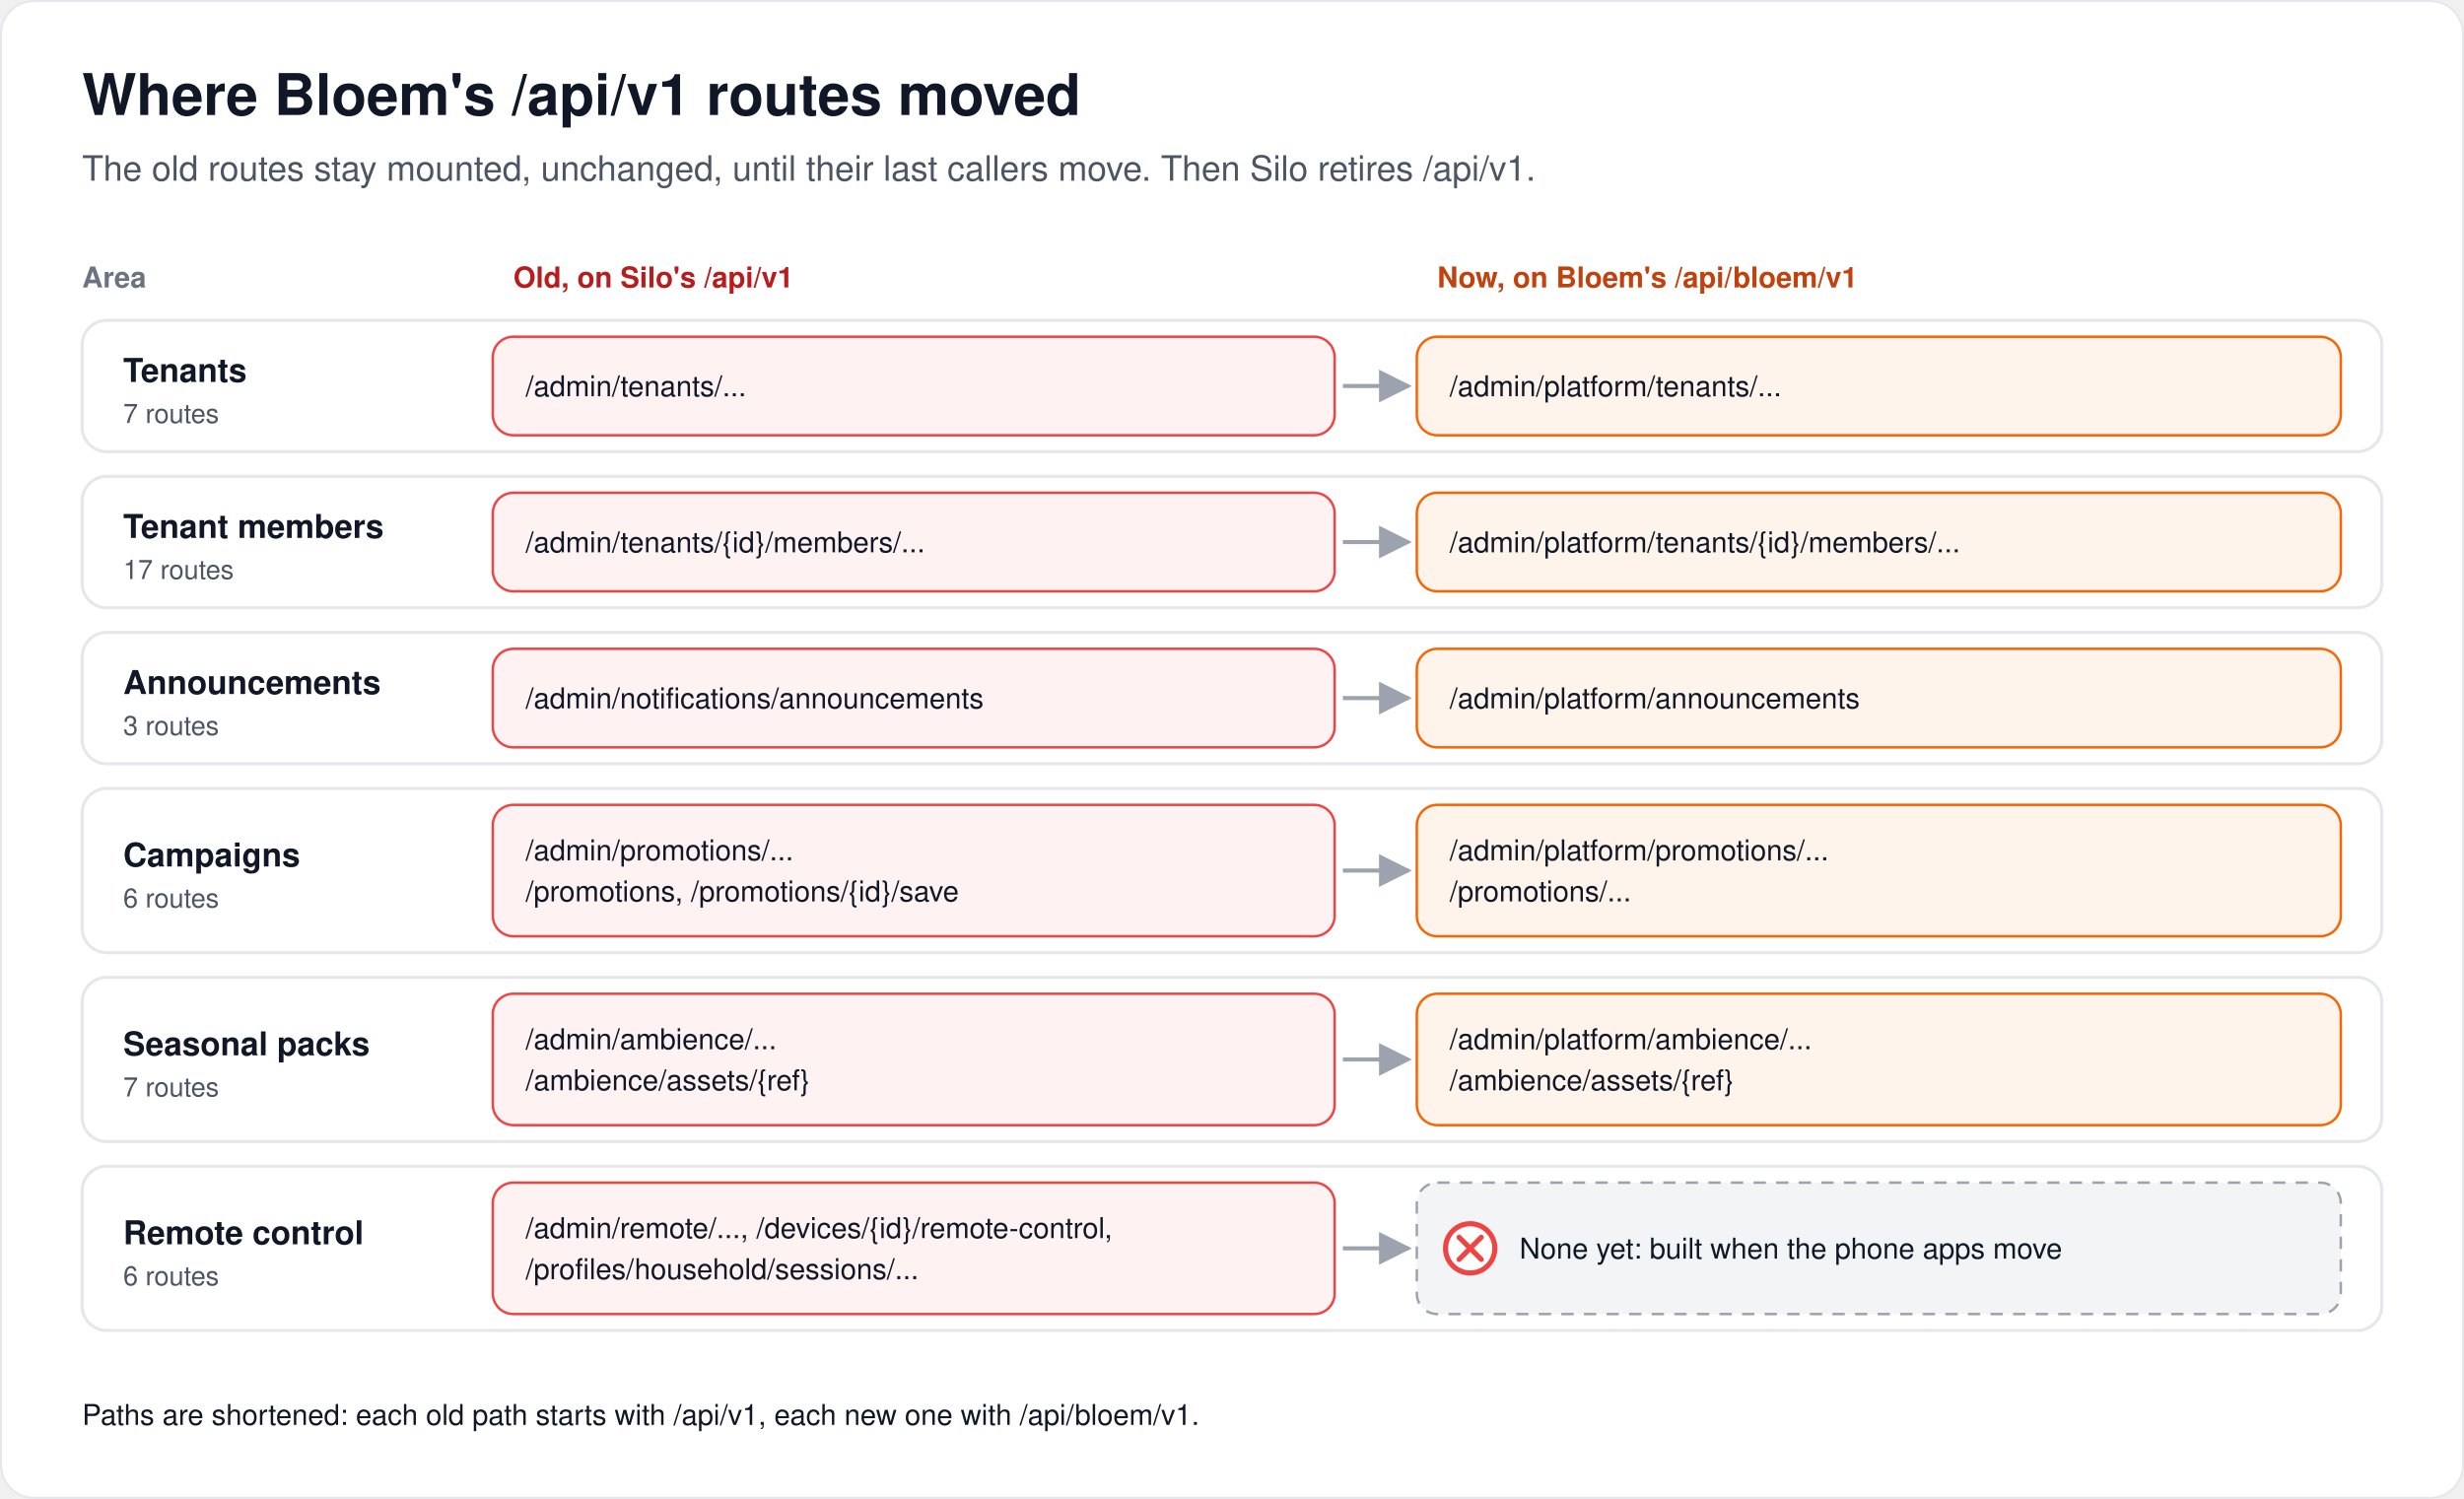
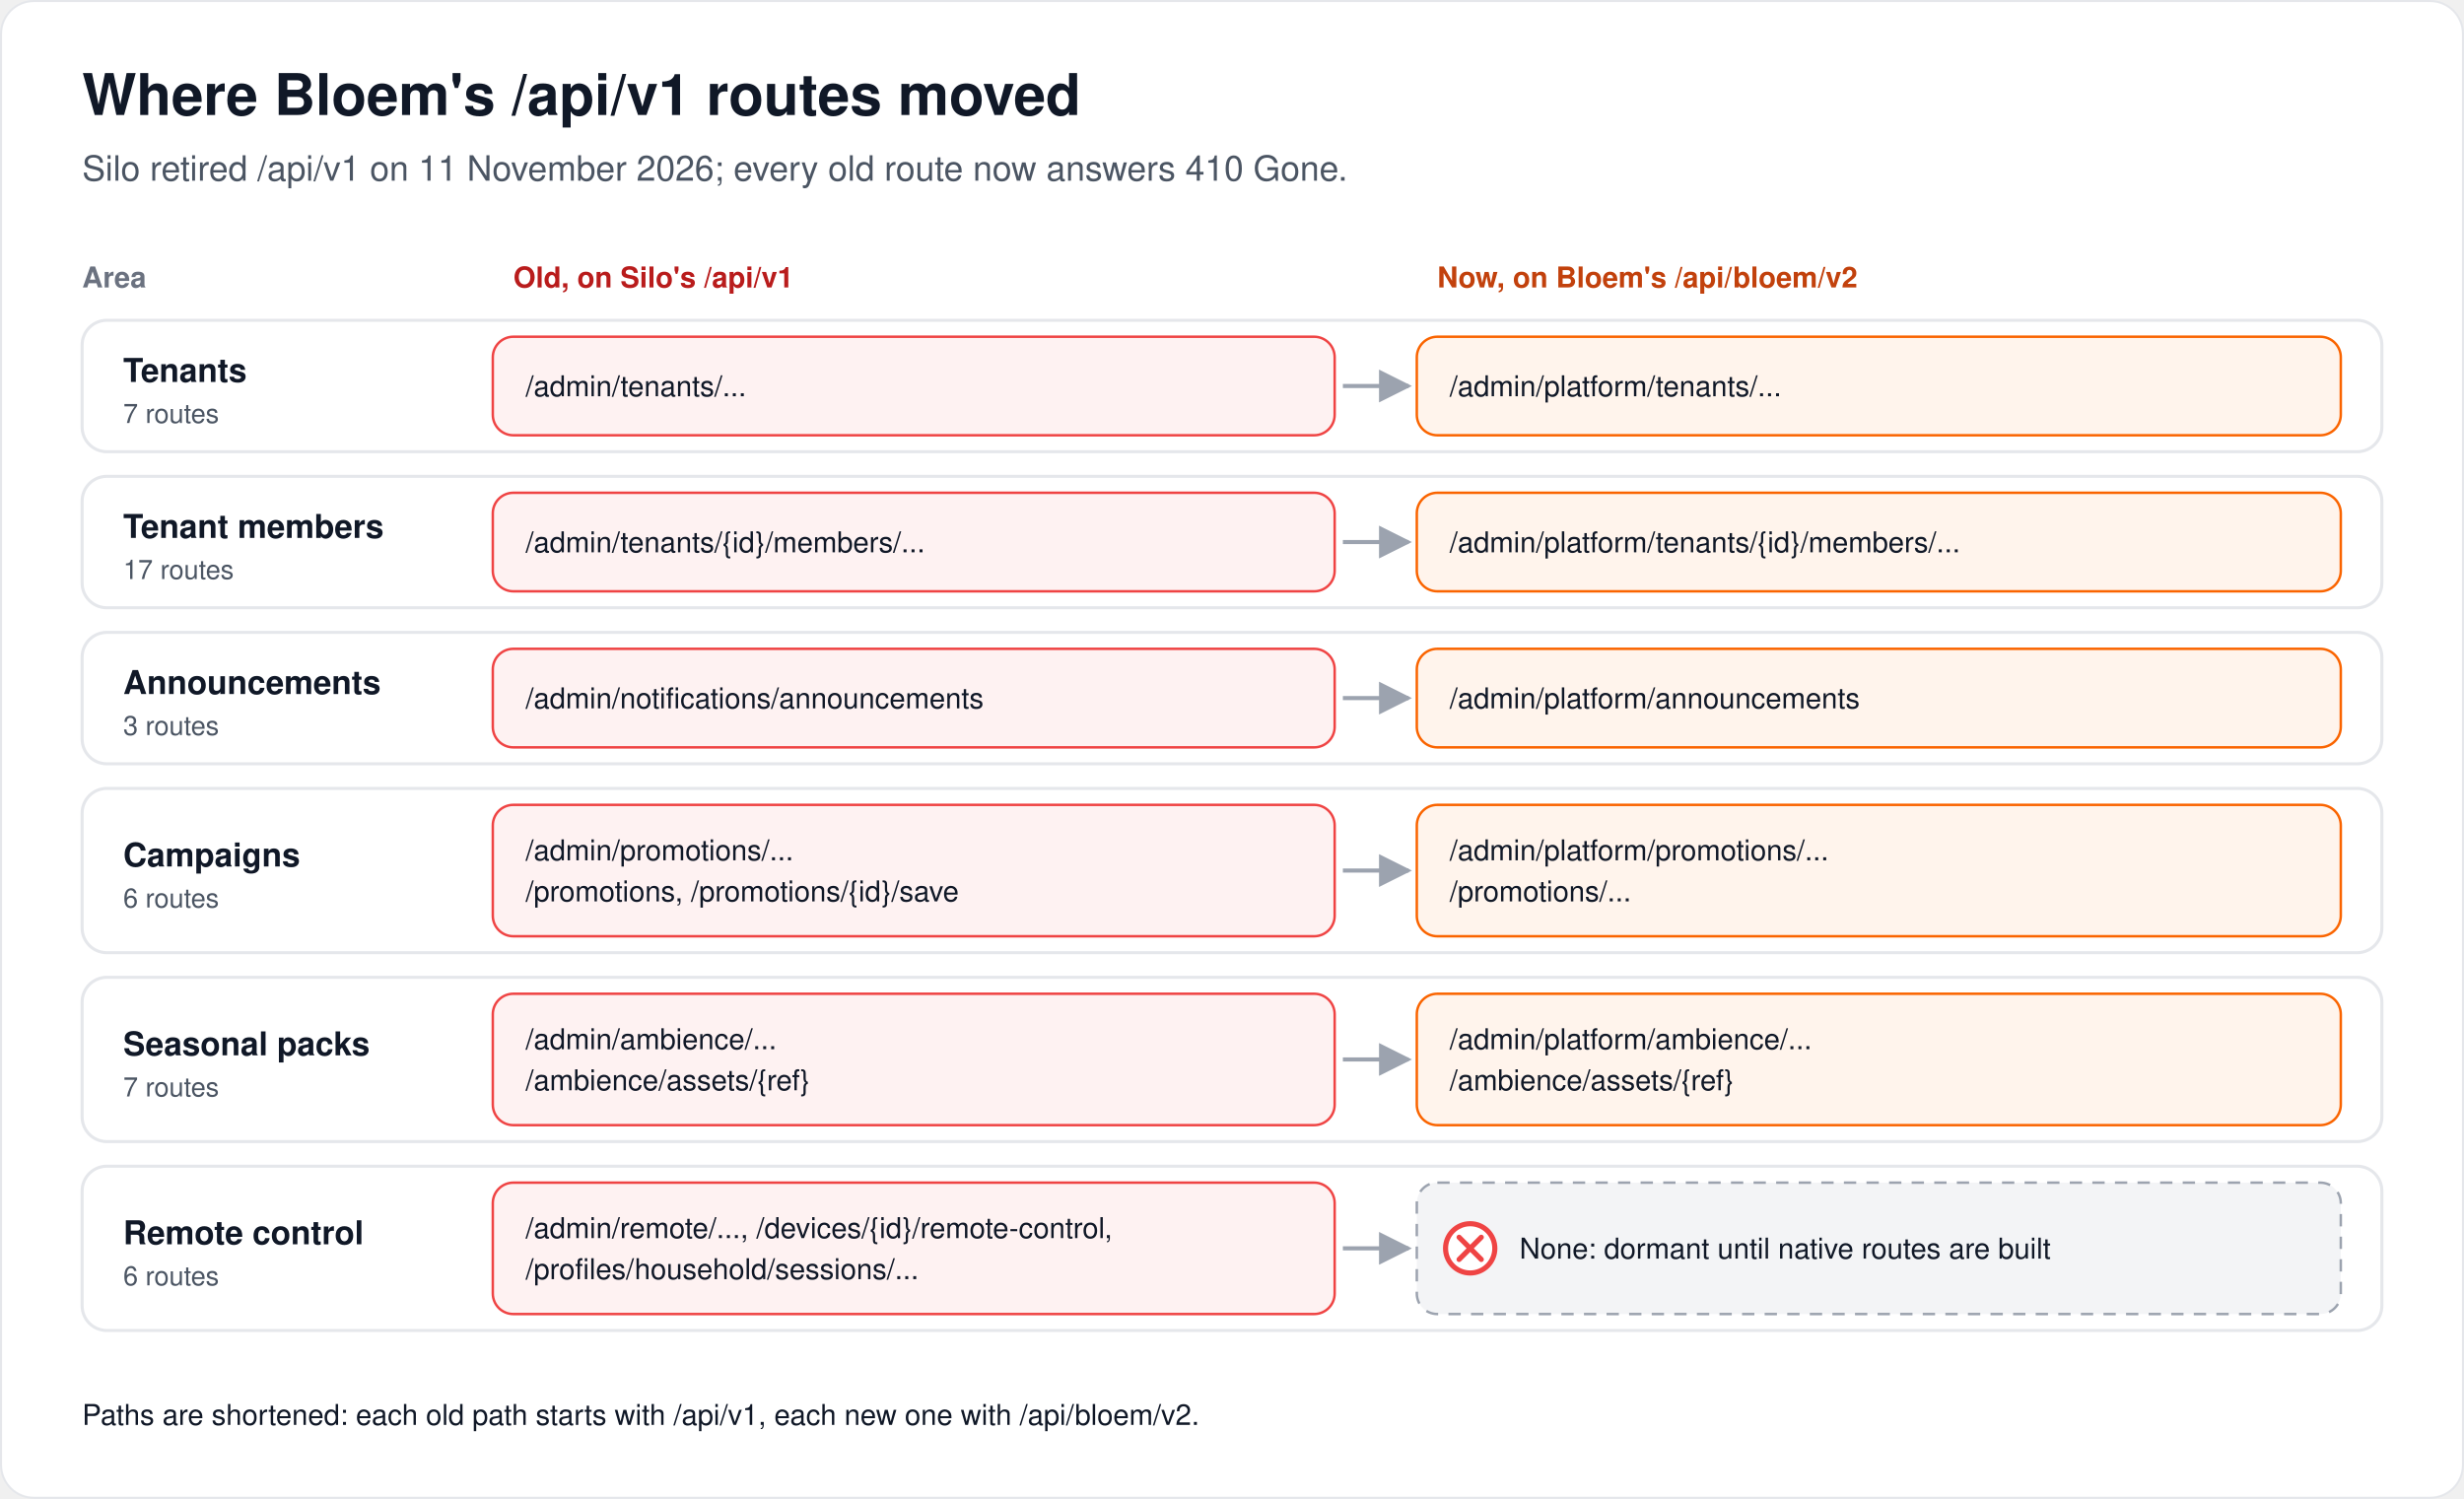
<svg xmlns="http://www.w3.org/2000/svg" width="1200" height="730" viewBox="0 0 1200 730" role="img" aria-labelledby="t d" font-family="'Segoe UI', 'Helvetica Neue', Helvetica, Arial, sans-serif">
  <defs>
    <marker id="arrow" viewBox="0 0 10 10" refX="9" refY="5" markerWidth="8" markerHeight="8" orient="auto-start-reverse">
      <path d="M0,0 L10,5 L0,10 z" fill="#9CA3AF" />
    </marker>
  </defs>
  <rect x="0.5" y="0.5" width="1199" height="729" rx="16" fill="#FFFFFF" stroke="#E5E7EB" />
  <text x="40" y="56" font-size="28" font-weight="700" fill="#101827" text-anchor="start">Where Bloem's /api/v1 routes moved</text>
-   <text x="40" y="88" font-size="17" font-weight="normal" fill="#4B5563" text-anchor="start">The old routes stay mounted, unchanged, until their last callers move. Then Silo retires /api/v1.</text>
+   <text x="40" y="88" font-size="17" font-weight="normal" fill="#4B5563" text-anchor="start">Silo retired /api/v1 on 11 November 2026; every old route now answers 410 Gone.</text>
  <text x="40" y="140" font-size="14" font-weight="700" fill="#6B7280" text-anchor="start">Area</text>
  <text x="250" y="140" font-size="14" font-weight="700" fill="#B91C1C" text-anchor="start">Old, on Silo's /api/v1</text>
-   <text x="700" y="140" font-size="14" font-weight="700" fill="#C2410C" text-anchor="start">Now, on Bloem's /api/bloem/v1</text>
+   <text x="700" y="140" font-size="14" font-weight="700" fill="#C2410C" text-anchor="start">Now, on Bloem's /api/bloem/v2</text>
  <rect x="40" y="156" width="1120" height="64" rx="12" fill="#FFFFFF" stroke="#E5E7EB" stroke-width="1.5" />
  <text x="60" y="186.0" font-size="16" font-weight="700" fill="#101827" text-anchor="start">Tenants</text>
  <text x="60" y="206.0" font-size="13" font-weight="normal" fill="#4B5563" text-anchor="start">7 routes</text>
  <rect x="240" y="164" width="410" height="48" rx="10" fill="#FEF2F2" stroke="#EF4444" stroke-width="1.2" />
  <text x="256" y="193.0" font-size="14" font-weight="normal" fill="#101827" text-anchor="start">/admin/tenants/...</text>
  <line x1="654" y1="188.0" x2="686" y2="188.0" stroke="#9CA3AF" stroke-width="2" marker-end="url(#arrow)" />
  <rect x="690" y="164" width="450" height="48" rx="10" fill="#FFF4EC" stroke="#FA6400" stroke-width="1.2" />
  <text x="706" y="193.0" font-size="14" font-weight="normal" fill="#101827" text-anchor="start">/admin/platform/tenants/...</text>
  <rect x="40" y="232" width="1120" height="64" rx="12" fill="#FFFFFF" stroke="#E5E7EB" stroke-width="1.5" />
  <text x="60" y="262.0" font-size="16" font-weight="700" fill="#101827" text-anchor="start">Tenant members</text>
  <text x="60" y="282.0" font-size="13" font-weight="normal" fill="#4B5563" text-anchor="start">17 routes</text>
  <rect x="240" y="240" width="410" height="48" rx="10" fill="#FEF2F2" stroke="#EF4444" stroke-width="1.2" />
  <text x="256" y="269.0" font-size="14" font-weight="normal" fill="#101827" text-anchor="start">/admin/tenants/{id}/members/...</text>
  <line x1="654" y1="264.0" x2="686" y2="264.0" stroke="#9CA3AF" stroke-width="2" marker-end="url(#arrow)" />
  <rect x="690" y="240" width="450" height="48" rx="10" fill="#FFF4EC" stroke="#FA6400" stroke-width="1.2" />
  <text x="706" y="269.0" font-size="14" font-weight="normal" fill="#101827" text-anchor="start">/admin/platform/tenants/{id}/members/...</text>
  <rect x="40" y="308" width="1120" height="64" rx="12" fill="#FFFFFF" stroke="#E5E7EB" stroke-width="1.5" />
  <text x="60" y="338.0" font-size="16" font-weight="700" fill="#101827" text-anchor="start">Announcements</text>
  <text x="60" y="358.0" font-size="13" font-weight="normal" fill="#4B5563" text-anchor="start">3 routes</text>
  <rect x="240" y="316" width="410" height="48" rx="10" fill="#FEF2F2" stroke="#EF4444" stroke-width="1.2" />
  <text x="256" y="345.0" font-size="14" font-weight="normal" fill="#101827" text-anchor="start">/admin/notifications/announcements</text>
  <line x1="654" y1="340.0" x2="686" y2="340.0" stroke="#9CA3AF" stroke-width="2" marker-end="url(#arrow)" />
  <rect x="690" y="316" width="450" height="48" rx="10" fill="#FFF4EC" stroke="#FA6400" stroke-width="1.2" />
  <text x="706" y="345.0" font-size="14" font-weight="normal" fill="#101827" text-anchor="start">/admin/platform/announcements</text>
  <rect x="40" y="384" width="1120" height="80" rx="12" fill="#FFFFFF" stroke="#E5E7EB" stroke-width="1.5" />
  <text x="60" y="422.0" font-size="16" font-weight="700" fill="#101827" text-anchor="start">Campaigns</text>
  <text x="60" y="442.0" font-size="13" font-weight="normal" fill="#4B5563" text-anchor="start">6 routes</text>
  <rect x="240" y="392" width="410" height="64" rx="10" fill="#FEF2F2" stroke="#EF4444" stroke-width="1.2" />
  <text x="256" y="419.0" font-size="14" font-weight="normal" fill="#101827" text-anchor="start">/admin/promotions/...</text>
  <text x="256" y="439.0" font-size="14" font-weight="normal" fill="#101827" text-anchor="start">/promotions, /promotions/{id}/save</text>
  <line x1="654" y1="424.0" x2="686" y2="424.0" stroke="#9CA3AF" stroke-width="2" marker-end="url(#arrow)" />
  <rect x="690" y="392" width="450" height="64" rx="10" fill="#FFF4EC" stroke="#FA6400" stroke-width="1.2" />
  <text x="706" y="419.0" font-size="14" font-weight="normal" fill="#101827" text-anchor="start">/admin/platform/promotions/...</text>
  <text x="706" y="439.0" font-size="14" font-weight="normal" fill="#101827" text-anchor="start">/promotions/...</text>
  <rect x="40" y="476" width="1120" height="80" rx="12" fill="#FFFFFF" stroke="#E5E7EB" stroke-width="1.5" />
  <text x="60" y="514.0" font-size="16" font-weight="700" fill="#101827" text-anchor="start">Seasonal packs</text>
  <text x="60" y="534.0" font-size="13" font-weight="normal" fill="#4B5563" text-anchor="start">7 routes</text>
  <rect x="240" y="484" width="410" height="64" rx="10" fill="#FEF2F2" stroke="#EF4444" stroke-width="1.2" />
  <text x="256" y="511.0" font-size="14" font-weight="normal" fill="#101827" text-anchor="start">/admin/ambience/...</text>
  <text x="256" y="531.0" font-size="14" font-weight="normal" fill="#101827" text-anchor="start">/ambience/assets/{ref}</text>
  <line x1="654" y1="516.0" x2="686" y2="516.0" stroke="#9CA3AF" stroke-width="2" marker-end="url(#arrow)" />
  <rect x="690" y="484" width="450" height="64" rx="10" fill="#FFF4EC" stroke="#FA6400" stroke-width="1.2" />
  <text x="706" y="511.0" font-size="14" font-weight="normal" fill="#101827" text-anchor="start">/admin/platform/ambience/...</text>
  <text x="706" y="531.0" font-size="14" font-weight="normal" fill="#101827" text-anchor="start">/ambience/assets/{ref}</text>
  <rect x="40" y="568" width="1120" height="80" rx="12" fill="#FFFFFF" stroke="#E5E7EB" stroke-width="1.5" />
  <text x="60" y="606.0" font-size="16" font-weight="700" fill="#101827" text-anchor="start">Remote control</text>
  <text x="60" y="626.0" font-size="13" font-weight="normal" fill="#4B5563" text-anchor="start">6 routes</text>
  <rect x="240" y="576" width="410" height="64" rx="10" fill="#FEF2F2" stroke="#EF4444" stroke-width="1.2" />
  <text x="256" y="603.0" font-size="14" font-weight="normal" fill="#101827" text-anchor="start">/admin/remote/..., /devices/{id}/remote-control,</text>
  <text x="256" y="623.0" font-size="14" font-weight="normal" fill="#101827" text-anchor="start">/profiles/household/sessions/...</text>
  <line x1="654" y1="608.0" x2="686" y2="608.0" stroke="#9CA3AF" stroke-width="2" marker-end="url(#arrow)" />
  <rect x="690" y="576" width="450" height="64" rx="10" fill="#F3F4F6" stroke="#9CA3AF" stroke-width="1.2" stroke-dasharray="6 5" />
  <circle cx="716" cy="608.0" r="12" fill="#FFFFFF" stroke="#EF4444" stroke-width="2.5" />
  <path d="M710.6,602.6 L721.4,613.4 M721.4,602.6 L710.6,613.4" stroke="#EF4444" stroke-width="2.5" stroke-linecap="round" />
-   <text x="740" y="613.0" font-size="14" font-weight="normal" fill="#101827" text-anchor="start">None yet: built when the phone apps move</text>
-   <text x="40" y="694" font-size="14" font-weight="normal" fill="#101827" text-anchor="start">Paths are shortened: each old path starts with /api/v1, each new one with /api/bloem/v1.</text>
+   <text x="740" y="613.0" font-size="14" font-weight="normal" fill="#101827" text-anchor="start">None: dormant until native routes are built</text>
+   <text x="40" y="694" font-size="14" font-weight="normal" fill="#101827" text-anchor="start">Paths are shortened: each old path starts with /api/v1, each new one with /api/bloem/v2.</text>
</svg>
